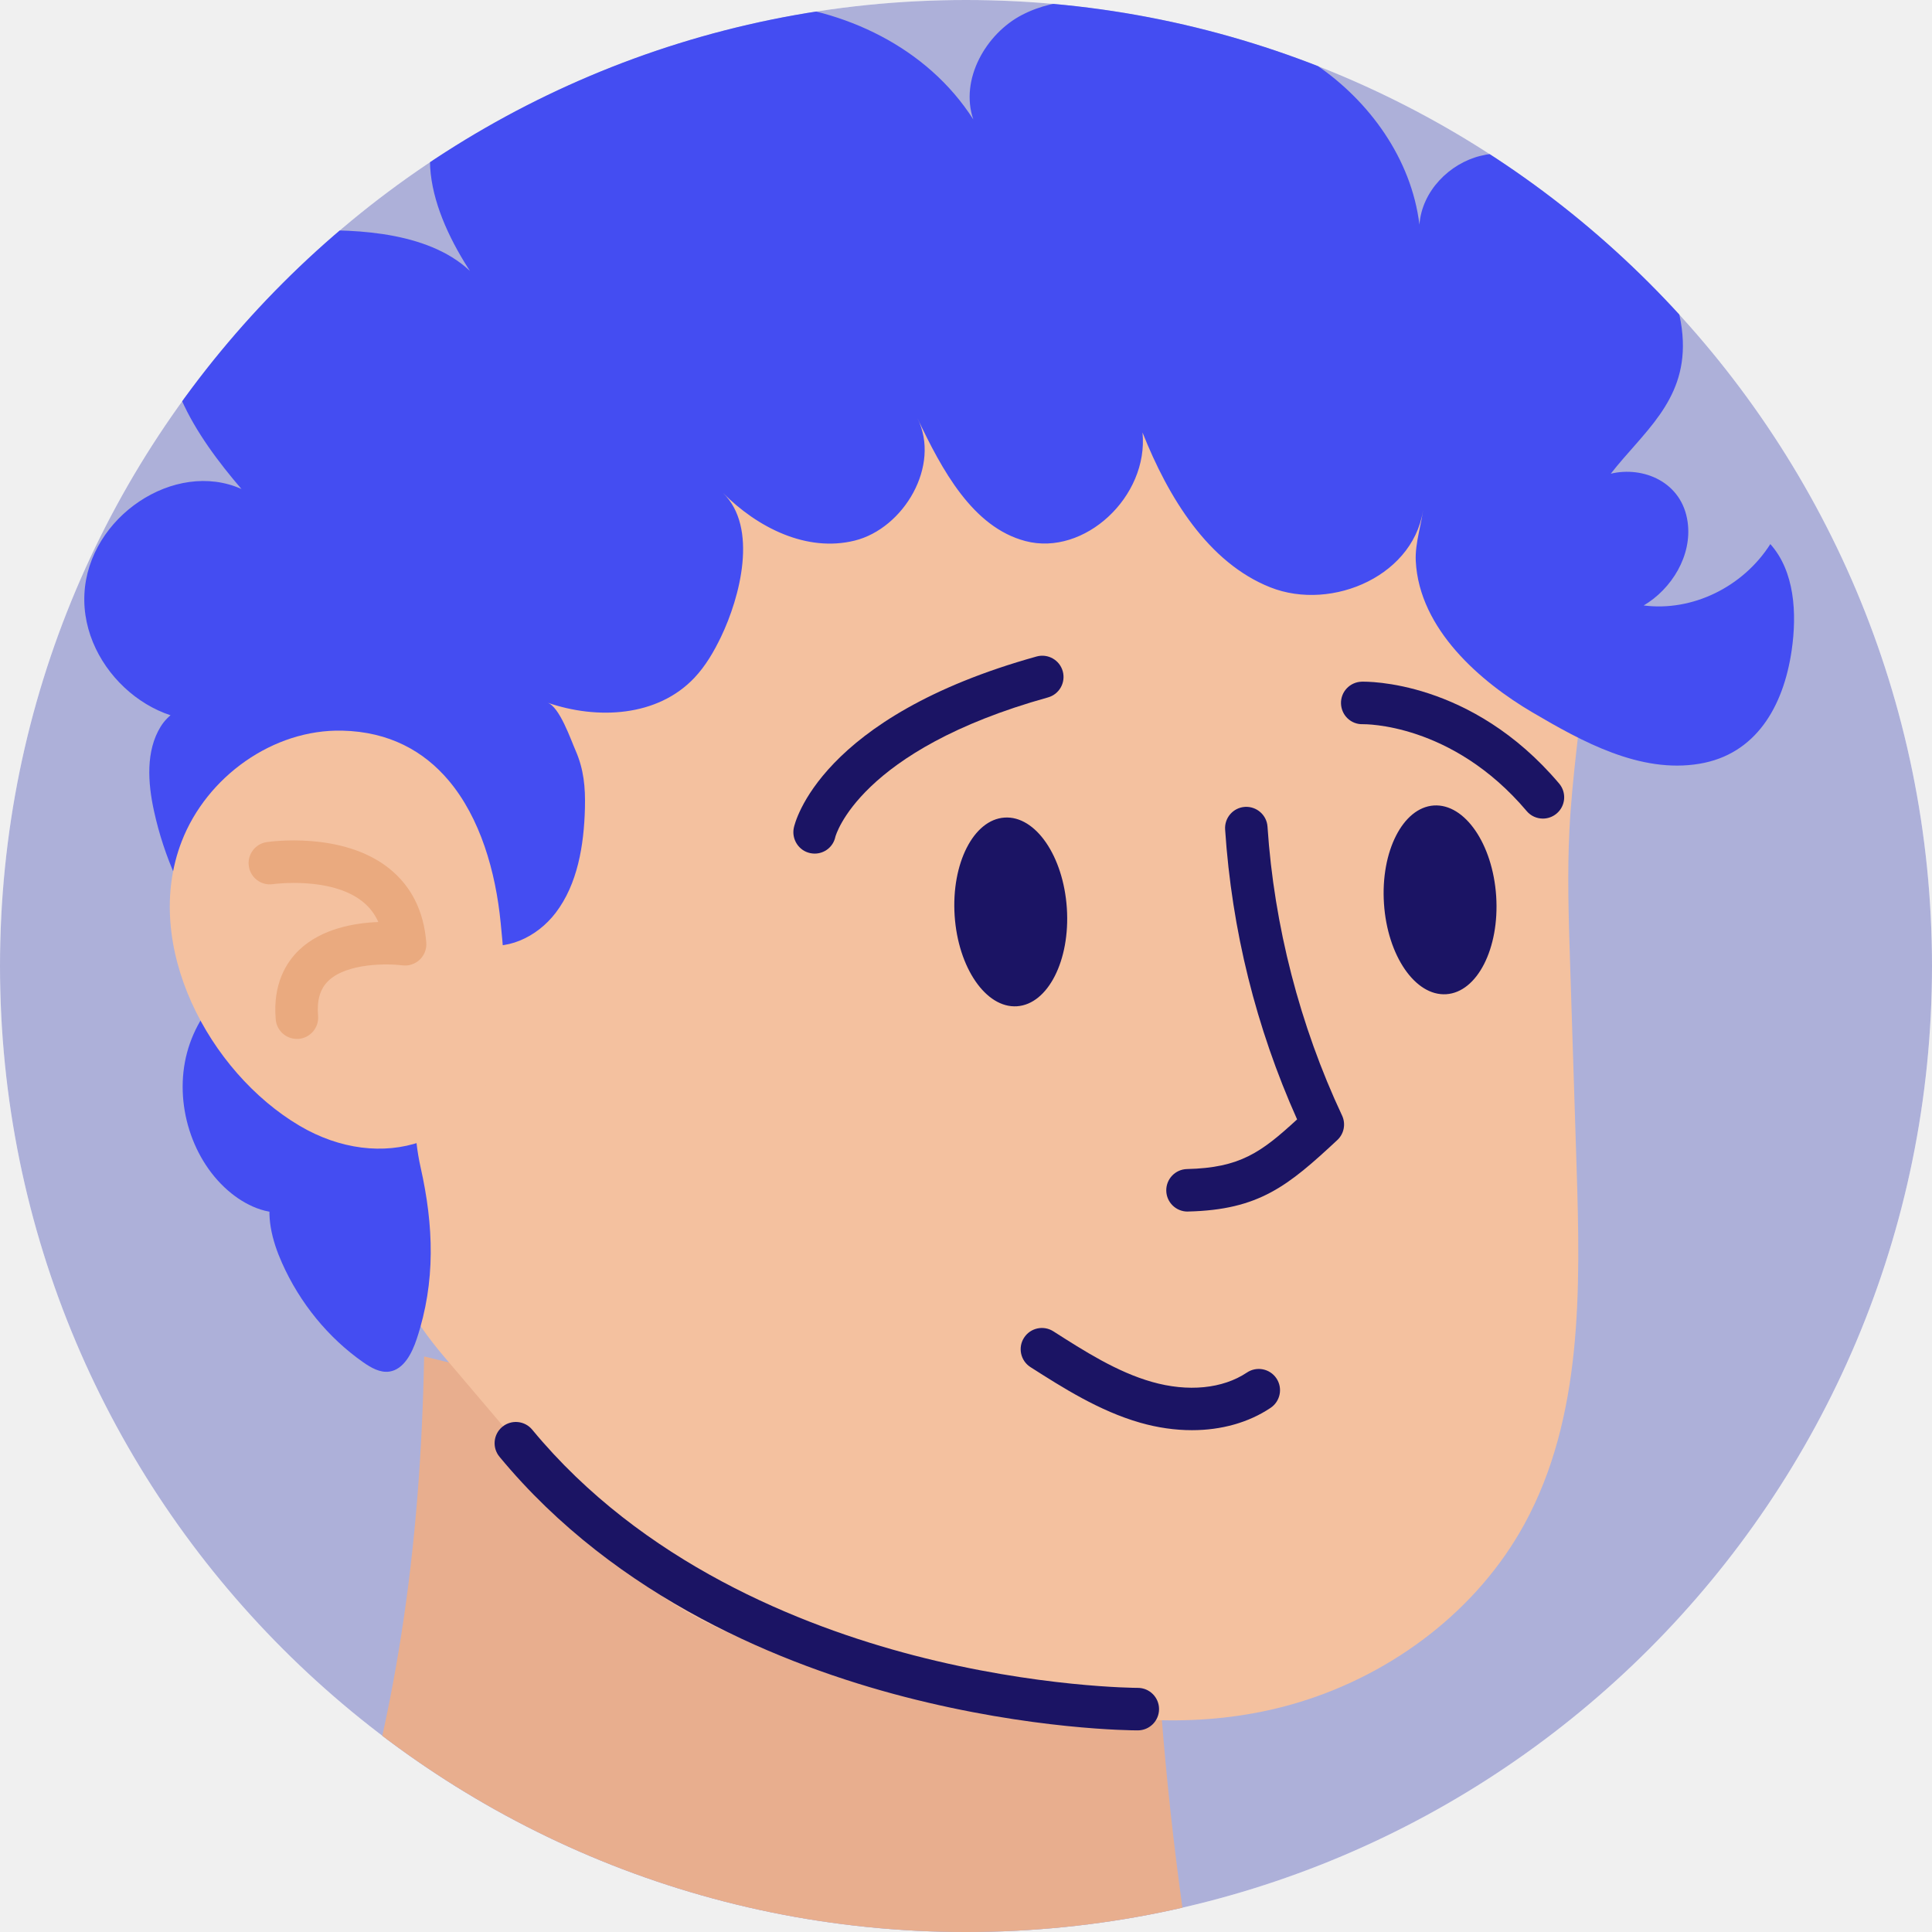
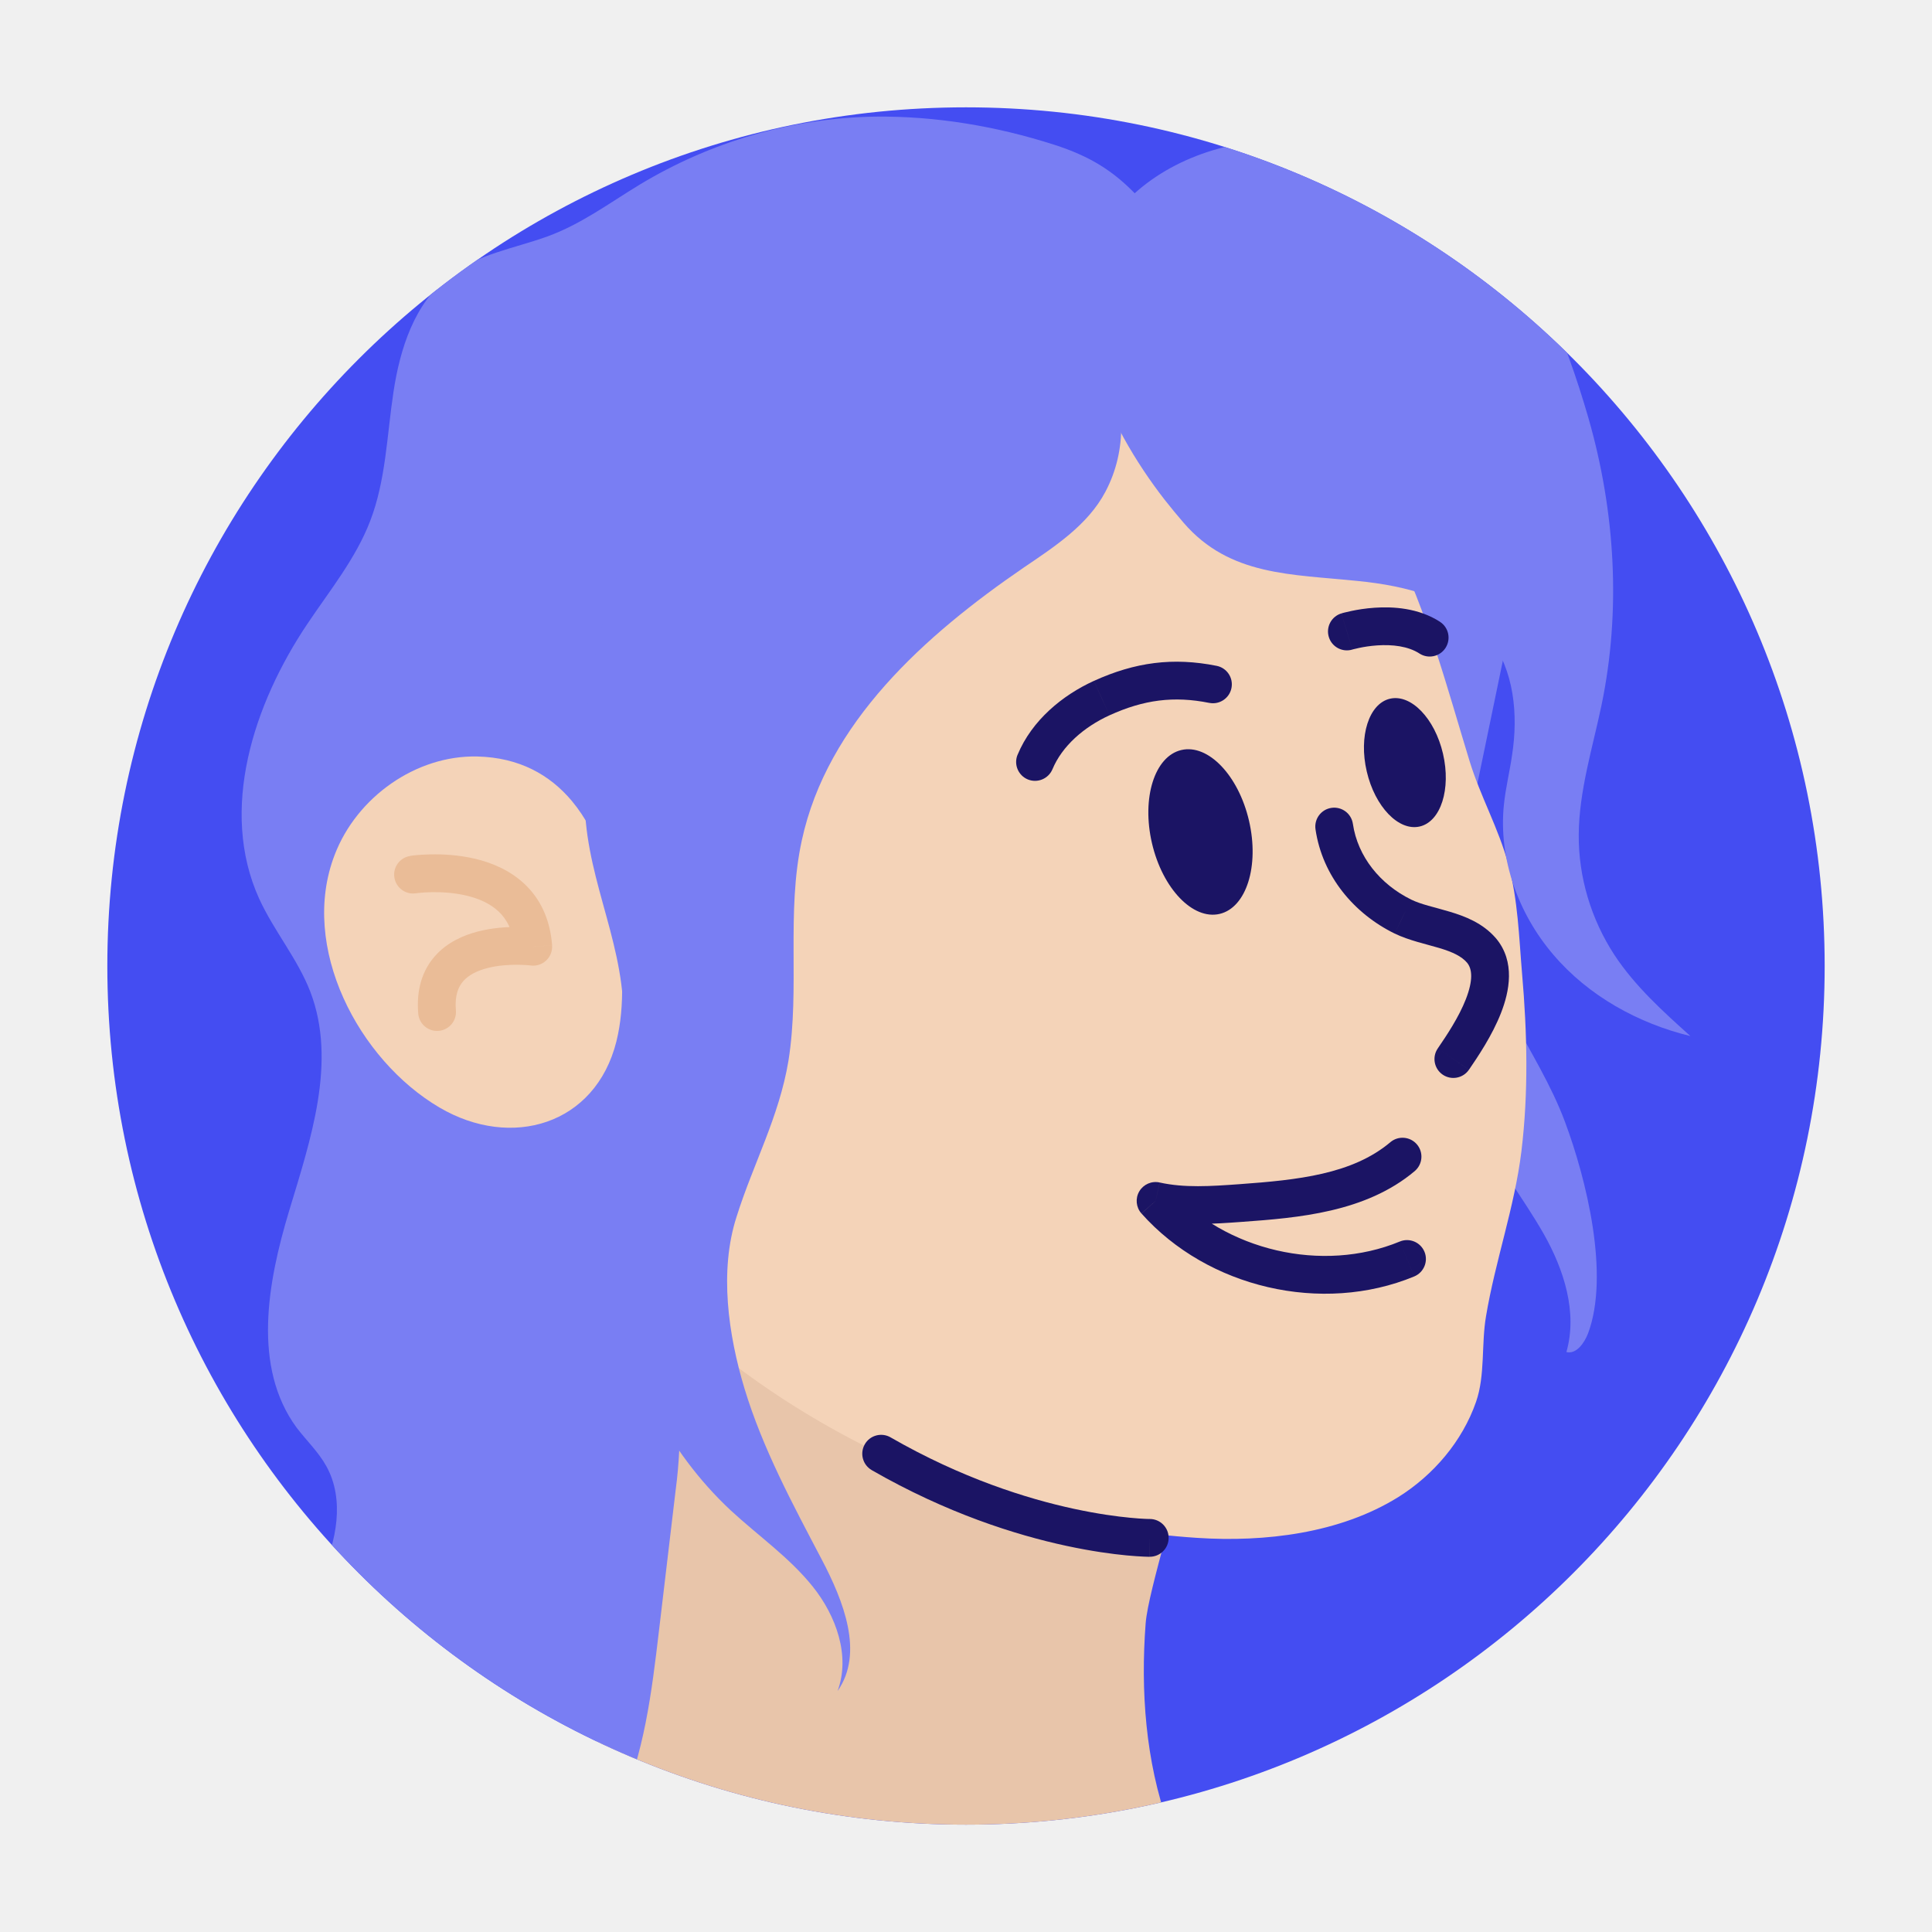
- <svg xmlns="http://www.w3.org/2000/svg" width="50" height="50" viewBox="0 0 50 50" fill="none">
-   <g clip-path="url(#clip0_83803_10959)">
-     <rect width="50" height="50" rx="25" fill="white" />
-     <path d="M50 0H0V50H50V0Z" fill="#ADB0D9" />
-     <path d="M30.691 50H8.439C8.518 49.765 8.599 49.531 8.678 49.297C10.266 44.592 10.885 40.037 10.976 35.105C16.61 36.539 22.527 35.924 28.34 35.864C30.503 35.842 29.776 37.535 29.804 39.11C29.838 41.079 29.94 43.047 30.11 45.009C30.254 46.678 30.448 48.343 30.691 50Z" fill="#ADB0D9" />
-     <path d="M30.691 50H8.439C8.518 49.765 8.599 49.531 8.678 49.297C10.266 44.592 10.885 40.037 10.976 35.105C16.61 36.539 22.527 35.924 28.34 35.864C30.503 35.842 29.776 37.535 29.804 39.11C29.838 41.079 29.94 43.047 30.11 45.009C30.254 46.678 30.448 48.343 30.691 50Z" fill="#E8AE8E" />
-     <path d="M14.91 39.132C14.946 39.175 14.983 39.218 15.019 39.26C15.483 39.806 15.95 40.355 16.496 40.82C19.343 43.242 23.774 43.52 27.281 44.204C29.411 44.619 31.543 44.69 33.642 44.047C36.062 43.305 38.233 41.669 39.449 39.449C40.963 36.683 40.902 33.357 40.802 30.205C40.745 28.416 40.688 26.628 40.631 24.839C40.595 23.717 40.56 22.594 40.617 21.473C40.757 18.71 41.479 15.876 40.883 13.122C40.388 10.836 38.476 8.45 36.342 7.481C32.974 5.952 28.939 5.549 25.295 5.961C22.658 6.259 19.975 6.575 17.551 7.652C15.373 8.62 12.55 9.855 11.387 12.016C9.912 14.756 9.073 17.924 8.716 21.002C8.421 23.546 8.474 26.131 8.877 28.661C9.258 31.054 9.895 33.231 11.477 35.092C12.62 36.439 13.765 37.785 14.91 39.132Z" fill="#F4C19F" />
-     <path d="M30.733 31.355C30.435 31.355 30.19 31.117 30.183 30.818C30.176 30.514 30.416 30.262 30.72 30.255C32.091 30.223 32.638 29.826 33.569 28.97C32.505 26.593 31.879 24.071 31.706 21.467C31.686 21.164 31.915 20.902 32.218 20.882C32.519 20.863 32.783 21.091 32.803 21.394C32.973 23.958 33.64 26.543 34.732 28.869C34.834 29.085 34.784 29.342 34.609 29.505C33.335 30.691 32.585 31.312 30.745 31.354C30.742 31.355 30.738 31.355 30.733 31.355Z" fill="#1B1464" />
-     <path d="M26.318 26.042C27.12 25.99 27.699 24.854 27.61 23.505C27.521 22.157 26.8 21.106 25.998 21.159C25.196 21.211 24.618 22.347 24.706 23.696C24.795 25.044 25.517 26.095 26.318 26.042Z" fill="#1B1464" />
-     <path d="M37.429 25.73C38.231 25.678 38.809 24.542 38.721 23.193C38.632 21.845 37.91 20.794 37.108 20.846C36.307 20.899 35.728 22.035 35.817 23.384C35.905 24.732 36.627 25.783 37.429 25.73Z" fill="#1B1464" />
-     <path d="M39.93 21.185C39.774 21.185 39.618 21.119 39.51 20.99C37.572 18.698 35.294 18.743 35.272 18.742C34.965 18.753 34.715 18.513 34.705 18.209C34.695 17.905 34.934 17.652 35.238 17.642C35.352 17.639 38.073 17.585 40.351 20.279C40.547 20.511 40.518 20.858 40.286 21.054C40.181 21.142 40.055 21.185 39.93 21.185Z" fill="#1B1464" />
-     <path d="M21.084 22.091C21.046 22.091 21.008 22.087 20.969 22.079C20.672 22.017 20.482 21.721 20.544 21.424C20.568 21.308 21.205 18.555 26.827 16.99C27.12 16.909 27.423 17.08 27.504 17.372C27.585 17.665 27.414 17.968 27.122 18.049C22.224 19.413 21.625 21.635 21.619 21.657C21.564 21.917 21.338 22.091 21.084 22.091Z" fill="#1B1464" />
-     <path d="M30.847 37.013C30.412 37.013 29.96 36.949 29.506 36.819C28.449 36.516 27.503 35.913 26.669 35.381C26.413 35.218 26.338 34.877 26.501 34.622C26.664 34.366 27.004 34.291 27.26 34.454C28.068 34.97 28.904 35.504 29.807 35.762C30.744 36.03 31.642 35.942 32.271 35.521C32.523 35.352 32.865 35.42 33.034 35.672C33.203 35.924 33.135 36.266 32.883 36.435C32.313 36.817 31.607 37.013 30.847 37.013Z" fill="#1B1464" />
-     <path d="M10.886 30.214C10.505 28.532 10.926 26.63 11.009 24.916C11.02 24.699 11.039 24.46 11.183 24.307C11.475 23.996 11.952 24.274 12.346 24.404C13.076 24.644 13.895 24.258 14.378 23.627C14.948 22.883 15.113 21.877 15.138 20.916C15.152 20.372 15.108 19.908 14.895 19.421C14.766 19.128 14.483 18.294 14.169 18.185C15.456 18.629 17.018 18.555 17.975 17.537C18.261 17.233 18.477 16.862 18.661 16.479C19.15 15.459 19.631 13.648 18.708 12.754C19.599 13.651 20.872 14.299 22.118 13.991C23.389 13.676 24.354 12.049 23.742 10.821C24.377 12.162 25.171 13.644 26.539 14.003C28.061 14.403 29.73 12.855 29.568 11.193C30.238 12.877 31.265 14.559 32.873 15.199C34.48 15.839 36.683 14.877 36.848 13.056C36.804 13.534 36.616 14.045 36.64 14.52C36.73 16.29 38.325 17.652 39.662 18.438C40.942 19.19 42.445 20.023 43.981 19.766C45.434 19.524 46.154 18.3 46.368 16.833C46.508 15.872 46.446 14.785 45.816 14.081C45.108 15.195 43.792 15.832 42.539 15.669C43.26 15.244 43.797 14.379 43.676 13.511C43.532 12.468 42.523 12.059 41.687 12.259C42.519 11.193 43.613 10.4 43.551 8.818C43.482 7.063 42.068 5.274 40.681 4.486C39.958 4.075 39.111 3.837 38.313 4.034C37.515 4.231 36.798 4.943 36.735 5.814C36.526 4.104 35.435 2.615 34.073 1.686C32.711 0.757 31.099 0.327 29.495 0.103C28.469 -0.041 27.378 -0.096 26.448 0.387C25.518 0.87 24.835 2.055 25.189 3.091C23.992 1.218 21.839 0.219 19.717 0.078C17.595 -0.063 15.491 0.557 13.507 1.373C12.752 1.684 11.966 2.059 11.512 2.773C10.531 4.317 11.606 6.372 12.727 7.802C12.059 6.334 10.26 5.996 8.73 5.963C7.135 5.929 5.223 6.236 4.555 7.78C3.83 9.454 5.082 11.296 6.249 12.655C4.524 11.884 2.288 13.376 2.185 15.367C2.082 17.358 4.15 19.104 5.945 18.539C5.51 17.95 4.541 18.18 4.156 18.808C3.771 19.435 3.825 20.257 3.985 20.987C4.244 22.174 4.747 23.3 5.447 24.264C5.986 25.006 7.176 25.601 7.616 24.788C6.344 24.912 5.191 25.931 4.841 27.241C4.491 28.55 4.968 30.065 5.988 30.884C6.441 31.248 7.026 31.483 7.577 31.341C8.128 31.199 8.584 30.585 8.445 29.999C7.892 29.752 7.233 30.222 7.049 30.83C6.865 31.438 7.04 32.105 7.297 32.682C7.76 33.723 8.496 34.623 9.399 35.255C9.604 35.398 9.838 35.533 10.08 35.496C10.449 35.44 10.661 35.025 10.785 34.651C11.279 33.165 11.223 31.716 10.886 30.214Z" fill="#444DF2" />
-     <path d="M11.608 20.195C10.969 19.44 10.076 18.937 8.857 18.909C7.066 18.868 5.351 20.102 4.703 21.773C3.66 24.464 5.404 27.748 7.755 29.136C9.843 30.368 12.294 29.65 12.903 27.213C13.173 26.132 13.067 24.998 12.958 23.889C12.828 22.553 12.428 21.165 11.608 20.195Z" fill="#F4C19F" />
-     <path d="M7.683 26.887C7.401 26.887 7.161 26.671 7.136 26.385C7.055 25.453 7.42 24.893 7.74 24.587C8.323 24.03 9.174 23.885 9.791 23.862C9.698 23.651 9.562 23.475 9.381 23.331C8.559 22.677 7.081 22.879 7.066 22.881C6.766 22.928 6.485 22.72 6.44 22.42C6.394 22.12 6.601 21.839 6.901 21.794C6.98 21.782 8.858 21.511 10.065 22.47C10.643 22.93 10.969 23.578 11.032 24.395C11.045 24.56 10.982 24.723 10.862 24.837C10.741 24.951 10.576 25.004 10.411 24.983C10.045 24.936 8.986 24.916 8.498 25.384C8.284 25.59 8.197 25.886 8.232 26.29C8.258 26.593 8.034 26.859 7.732 26.886C7.715 26.886 7.699 26.887 7.683 26.887Z" fill="#EAAA7F" />
-     <path d="M29.444 44.782C29.289 44.782 26.707 44.768 23.398 43.911C20.298 43.108 15.964 41.378 12.926 37.7C12.733 37.466 12.766 37.119 13 36.926C13.234 36.733 13.581 36.766 13.774 37C16.618 40.443 20.712 42.075 23.645 42.839C26.852 43.674 29.414 43.682 29.446 43.682C29.75 43.682 29.996 43.928 29.996 44.231C29.996 44.535 29.751 44.781 29.447 44.782C29.447 44.782 29.446 44.782 29.444 44.782Z" fill="#1B1464" />
+ <svg xmlns="http://www.w3.org/2000/svg" width="72" height="72" viewBox="0 0 72 72" fill="none">
+   <g clip-path="url(#clip0_111335_16272)">
+     <path d="M68 4H4V68H68V4Z" fill="#444DF2" />
+     <path d="M55.175 42.029C55.789 43.437 56.775 44.653 57.53 45.984C58.285 47.315 58.797 48.915 58.375 50.387C58.746 50.477 59.04 50.054 59.181 49.696C60 47.507 59.117 43.936 58.323 41.811C57.312 39.085 55.136 36.73 55.021 33.824C54.048 36.41 54.048 39.482 55.175 42.029Z" fill="#797EF3" />
+     <path d="M53.561 13.434C55.302 15.546 56.659 18.131 56.608 20.87C56.582 21.83 56.39 22.765 56.198 23.699C55.801 25.619 55.405 27.526 55.008 29.446C54.905 29.92 54.816 30.394 54.56 30.803C53.971 31.763 52.627 32.07 51.577 31.686C50.528 31.302 49.747 30.342 49.337 29.306C48.697 27.718 48.774 25.901 49.248 24.262C49.721 22.611 50.566 21.101 51.437 19.629C52.089 18.528 52.781 17.414 53.805 16.646L53.561 13.434Z" fill="#797EF3" />
+     <path d="M43.539 68H29.818C29.805 68 29.805 68 29.792 68C27.475 67.885 25.133 67.962 22.803 67.987C22.343 67.987 21.882 68 21.408 68C21.498 67.693 21.587 67.398 21.664 67.104C23.123 62.048 23.827 57.146 24.083 51.962C24.135 50.963 24.16 49.952 24.186 48.941C24.531 49.043 24.877 49.133 25.235 49.222C25.312 49.248 25.376 49.261 25.453 49.274C26.042 49.414 26.631 49.542 27.232 49.632C32.455 50.528 37.843 49.965 43.155 49.901C45.255 49.875 44.295 53.984 43.463 57.197C43.463 57.21 43.45 57.222 43.45 57.235C43.079 58.63 42.746 59.859 42.695 60.499C42.503 63.021 42.695 65.632 43.539 68Z" fill="#E8C5AA" />
+     <path d="M48.224 15.251C47.008 14.381 45.549 13.83 44 13.293C37.114 10.899 28.614 11.616 23.251 16.966C21.203 19.002 19.731 21.587 18.95 24.378C18.106 27.386 18.541 30.048 18.733 33.082C19.027 37.894 19.782 42.989 22.906 46.662C28.192 52.883 36.512 56.787 44.614 57.312C47.136 57.478 49.939 57.146 52.115 55.789C53.421 54.97 54.496 53.715 55.008 52.243C55.354 51.245 55.2 50.106 55.379 49.056C55.725 46.982 56.442 44.998 56.698 42.912C56.966 40.71 56.915 38.483 56.723 36.282C56.608 34.925 56.57 33.53 56.211 32.211C55.853 30.88 55.174 29.69 54.765 28.358C53.946 25.683 53.178 22.752 51.91 20.256C51.014 18.502 49.837 16.39 48.224 15.251Z" fill="#F4D3B8" />
+     <path d="M45.451 34.059C46.449 33.826 46.939 32.27 46.546 30.583C46.153 28.896 45.025 27.718 44.026 27.951C43.028 28.183 42.538 29.739 42.931 31.426C43.324 33.113 44.452 34.291 45.451 34.059Z" fill="#1B1464" />
+     <path d="M52.91 30.801C53.695 30.618 54.082 29.403 53.776 28.088C53.471 26.774 52.585 25.856 51.8 26.039C51.016 26.222 50.628 27.437 50.935 28.751C51.241 30.066 52.125 30.984 52.91 30.801Z" fill="#1B1464" />
+     <path d="M54.672 35.876C54.866 36.108 54.905 36.527 54.628 37.238C54.367 37.906 53.917 38.582 53.582 39.071L54.744 39.866C55.074 39.383 55.612 38.587 55.938 37.75C56.249 36.956 56.48 35.84 55.753 34.971L54.672 35.876ZM51.974 34.79C52.503 35.048 53.189 35.195 53.628 35.327C54.135 35.478 54.468 35.636 54.68 35.884L55.748 34.966C55.256 34.394 54.584 34.143 54.031 33.978C53.41 33.792 52.983 33.715 52.59 33.525L51.974 34.79ZM49.025 30.906C49.281 32.654 50.465 34.051 51.972 34.789L52.591 33.525C51.435 32.958 50.597 31.922 50.418 30.701L49.025 30.906ZM53.582 39.071C53.362 39.392 53.445 39.83 53.765 40.049C54.085 40.268 54.524 40.186 54.743 39.866L53.582 39.071ZM55.213 35.424L55.753 34.972C55.75 34.97 55.749 34.967 55.746 34.966L55.213 35.424ZM52.281 34.157L51.972 34.789C51.973 34.789 51.973 34.79 51.974 34.79L52.281 34.157ZM50.418 30.701C50.361 30.316 50.004 30.051 49.619 30.107C49.234 30.163 48.969 30.52 49.025 30.906L50.418 30.701Z" fill="#1B1464" />
+     <path d="M46.291 45.535C48.373 45.384 50.894 45.184 52.723 43.643L51.816 42.566C50.394 43.764 48.359 43.974 46.19 44.131L46.291 45.535ZM42.913 45.443C44.068 45.699 45.247 45.61 46.291 45.535L46.19 44.131C45.11 44.209 44.139 44.273 43.219 44.069L42.913 45.443ZM52.167 46.268C49.284 47.459 45.659 46.612 43.592 44.288L42.54 45.224C45.004 47.994 49.264 48.991 52.704 47.57L52.167 46.268ZM52.722 43.643C53.019 43.392 53.057 42.948 52.807 42.651C52.556 42.354 52.112 42.316 51.815 42.566L52.722 43.643ZM43.066 44.755L43.218 44.068C42.92 44.001 42.613 44.136 42.458 44.398C42.303 44.662 42.336 44.995 42.538 45.222L43.066 44.755ZM52.704 47.569C53.064 47.42 53.234 47.008 53.086 46.65C52.937 46.29 52.525 46.12 52.167 46.268L52.704 47.569Z" fill="#1B1464" />
+     <path d="M40.763 25.376C39.594 25.911 38.459 26.839 37.923 28.127L39.222 28.668C39.581 27.804 40.392 27.094 41.348 26.657L40.763 25.376ZM45.341 24.814C43.715 24.489 42.298 24.678 40.765 25.376L41.348 26.657C42.63 26.074 43.748 25.931 45.066 26.195L45.341 24.814ZM37.923 28.125C37.773 28.484 37.943 28.896 38.301 29.046C38.66 29.195 39.072 29.025 39.222 28.667L37.923 28.125ZM41.056 26.016L40.764 25.375C40.764 25.375 40.763 25.375 40.763 25.376L41.056 26.016ZM45.065 26.194C45.446 26.271 45.818 26.022 45.893 25.642C45.97 25.261 45.722 24.89 45.341 24.814L45.065 26.194Z" fill="#1B1464" />
+     <path d="M50.195 23.533C50.4 24.206 50.4 24.206 50.399 24.206C50.399 24.206 50.399 24.206 50.4 24.206C50.401 24.206 50.405 24.205 50.409 24.203C50.418 24.201 50.435 24.196 50.456 24.191C50.5 24.179 50.565 24.164 50.65 24.146C50.819 24.11 51.057 24.07 51.325 24.052C51.886 24.014 52.474 24.079 52.9 24.355L53.664 23.172C52.86 22.653 51.905 22.602 51.232 22.648C50.884 22.671 50.579 22.723 50.363 22.769C50.254 22.792 50.166 22.813 50.102 22.829C50.07 22.836 50.045 22.844 50.026 22.849C50.017 22.852 50.01 22.854 50.005 22.856C50.002 22.857 49.999 22.857 49.997 22.858C49.995 22.858 49.995 22.858 49.994 22.86H49.993C49.99 22.86 49.99 22.86 50.195 23.533ZM52.899 24.355C53.225 24.566 53.661 24.472 53.871 24.145C54.081 23.817 53.989 23.382 53.661 23.172L52.899 24.355ZM49.99 22.86C49.618 22.972 49.408 23.365 49.521 23.738C49.633 24.11 50.026 24.32 50.399 24.207L49.99 22.86Z" fill="#1B1464" />
+     <path d="M43.398 18.618C43.629 18.912 43.872 19.206 44.115 19.488C45.831 21.472 48.135 21.395 50.592 21.651C52.422 21.83 54.381 22.317 55.507 23.776C56.429 24.979 56.583 26.63 56.352 28.128C56.263 28.755 56.109 29.37 56.045 29.997C55.84 32.006 56.583 34.054 57.888 35.578C59.194 37.114 61.05 38.138 62.995 38.611C61.971 37.69 60.934 36.755 60.166 35.59C59.296 34.259 58.822 32.685 58.835 31.098C58.848 29.472 59.347 27.885 59.68 26.298C60.422 22.752 60.192 19.04 59.194 15.571C58.362 12.704 56.928 8.762 54.253 7.11C52.051 5.741 49.658 5.05 47.034 5.254C44.806 5.434 42.566 6.47 41.299 8.326C39.123 11.514 41.299 15.917 43.398 18.618Z" fill="#797EF3" />
+     <path d="M42.72 12.883C42.528 13.024 42.336 13.152 42.144 13.28C41.888 13.446 41.632 13.613 41.376 13.766C41.21 13.869 41.043 13.971 40.877 14.074C38.304 15.712 35.719 17.35 33.376 19.309C31.891 20.55 30.509 21.894 29.152 23.264C28.538 23.878 27.744 24.442 27.194 25.094C26.656 25.734 26.669 26.413 26.579 27.245C26.567 27.373 26.554 27.514 26.528 27.642C26.042 31.827 25.555 36.013 25.056 40.186C24.698 43.206 25.005 46.125 25.21 49.043C25.21 49.094 25.223 49.146 25.223 49.197C25.325 50.81 25.402 52.422 25.312 54.074C25.287 54.547 25.248 55.021 25.184 55.494C24.979 57.261 24.762 59.014 24.557 60.781C24.288 63.059 24.007 65.389 23.047 67.475C22.97 67.642 22.88 67.821 22.791 67.987H10.656C10.362 67.731 10.093 67.475 9.901 67.168C9.146 65.939 9.517 63.712 9.978 62.458C10.477 61.139 11.347 59.987 11.949 58.72C12.551 57.44 12.845 55.878 12.167 54.65C11.872 54.112 11.424 53.69 11.053 53.203C9.402 50.95 9.965 47.814 10.771 45.139C11.578 42.464 12.563 39.571 11.565 36.96C11.091 35.731 10.208 34.694 9.658 33.491C8.16 30.189 9.44 26.246 11.463 23.238C12.295 21.997 13.255 20.819 13.792 19.424C14.381 17.901 14.419 16.224 14.663 14.611C14.906 12.998 15.443 11.309 16.736 10.298C17.799 9.466 19.155 9.261 20.397 8.813C21.664 8.352 22.701 7.571 23.84 6.88C26.49 5.28 29.511 4.397 32.608 4.346C34.874 4.32 37.139 4.704 39.29 5.395C40.647 5.83 41.479 6.381 42.272 7.187C42.682 7.61 43.091 8.109 43.552 8.685C43.898 9.12 44.243 9.568 44.346 10.106C44.551 11.245 43.68 12.179 42.72 12.883Z" fill="#797EF3" />
+     <path d="M21.306 29.843C20.486 28.87 19.347 28.23 17.786 28.192C15.494 28.141 13.293 29.715 12.474 31.853C11.142 35.296 13.37 39.507 16.378 41.274C19.053 42.848 22.189 41.926 22.97 38.816C23.315 37.434 23.174 35.974 23.046 34.566C22.867 32.864 22.355 31.098 21.306 29.843Z" fill="#F4D3B8" />
+     <path d="M19.872 35.283C19.966 34.586 19.964 34.586 19.964 34.586C19.964 34.586 19.964 34.586 19.963 34.586H19.962C19.96 34.586 19.959 34.586 19.958 34.586C19.954 34.586 19.95 34.584 19.945 34.584C19.935 34.583 19.921 34.582 19.904 34.579C19.87 34.575 19.822 34.57 19.762 34.566C19.643 34.557 19.477 34.547 19.28 34.546C18.889 34.543 18.352 34.574 17.808 34.715C17.269 34.854 16.663 35.118 16.213 35.627C15.743 36.157 15.509 36.877 15.587 37.777L16.99 37.655C16.94 37.083 17.09 36.762 17.267 36.561C17.465 36.338 17.772 36.178 18.161 36.078C18.545 35.978 18.951 35.953 19.273 35.954C19.432 35.955 19.562 35.963 19.653 35.969C19.698 35.973 19.733 35.976 19.754 35.978C19.766 35.98 19.774 35.981 19.777 35.981C19.78 35.981 19.781 35.981 19.781 35.981C19.779 35.981 19.779 35.981 19.872 35.283ZM15.392 32.595C15.497 33.291 15.497 33.291 15.497 33.291C15.497 33.291 15.5 33.291 15.502 33.29C15.507 33.289 15.516 33.289 15.528 33.286C15.552 33.284 15.591 33.279 15.642 33.274C15.743 33.263 15.891 33.253 16.072 33.249C16.435 33.242 16.909 33.265 17.376 33.375C17.846 33.485 18.27 33.674 18.582 33.969C18.879 34.25 19.12 34.667 19.172 35.334L20.576 35.227C20.499 34.231 20.117 33.48 19.55 32.945C18.998 32.424 18.317 32.148 17.7 32.002C17.079 31.857 16.48 31.831 16.045 31.84C15.825 31.844 15.642 31.858 15.511 31.869C15.446 31.876 15.393 31.882 15.356 31.886C15.337 31.889 15.323 31.89 15.312 31.892C15.306 31.894 15.301 31.894 15.297 31.894C15.296 31.894 15.294 31.894 15.294 31.895H15.292C15.292 31.895 15.292 31.895 15.291 31.895C15.287 31.899 15.287 31.899 15.392 32.595ZM15.587 37.777C15.62 38.164 15.962 38.451 16.35 38.417C16.738 38.383 17.024 38.042 16.99 37.654L15.587 37.777ZM19.872 35.283L19.779 35.981C19.989 36.009 20.201 35.94 20.356 35.794C20.511 35.648 20.59 35.441 20.574 35.228L19.872 35.283ZM15.287 31.899C14.903 31.958 14.638 32.316 14.697 32.7C14.756 33.084 15.114 33.349 15.498 33.29L15.287 31.899Z" fill="#EABC97" />
+     <path d="M22.983 21.523C23.763 19.334 25.069 17.261 26.4 15.392C27.693 13.562 29.447 12.064 31.456 11.066C33.338 10.144 35.514 9.658 37.536 10.195C40.839 11.078 42.848 15.2 41.197 18.323C40.544 19.565 39.303 20.371 38.151 21.152C34.451 23.686 30.829 26.938 29.882 31.315C29.293 34.016 29.818 36.819 29.383 39.533C29.037 41.619 28.064 43.386 27.45 45.344C26.797 47.366 27.142 49.747 27.744 51.744C28.422 53.984 29.536 56.045 30.624 58.118C31.43 59.654 32.211 61.6 31.213 63.021C31.699 61.715 31.162 60.218 30.291 59.13C29.421 58.042 28.256 57.235 27.232 56.288C24.864 54.074 23.315 51.014 22.867 47.814C22.675 46.483 22.522 45.05 22.432 43.693C22.33 42.067 23.008 40.454 23.187 38.842C23.52 35.795 22.099 33.453 21.831 30.624C21.549 27.654 21.971 24.365 22.983 21.523Z" fill="#797EF3" />
+     <path d="M42.848 57.312C42.848 56.608 42.848 56.608 42.848 56.608C42.847 56.608 42.846 56.608 42.842 56.608C42.835 56.608 42.825 56.608 42.81 56.608C42.78 56.607 42.734 56.605 42.671 56.603C42.547 56.598 42.36 56.586 42.116 56.562C41.628 56.516 40.915 56.421 40.035 56.232C38.272 55.853 35.84 55.091 33.188 53.566L32.486 54.787C35.286 56.397 37.86 57.205 39.739 57.609C40.678 57.811 41.447 57.914 41.983 57.965C42.252 57.99 42.463 58.003 42.609 58.01C42.682 58.014 42.739 58.015 42.779 58.016C42.799 58.016 42.815 58.017 42.826 58.017C42.831 58.017 42.837 58.017 42.84 58.017C42.842 58.017 42.844 58.017 42.844 58.017H42.846C42.848 58.016 42.848 58.016 42.848 57.312ZM33.189 53.566C32.853 53.372 32.421 53.487 32.228 53.825C32.035 54.163 32.15 54.593 32.488 54.787L33.189 53.566ZM42.848 58.016C43.237 58.016 43.552 57.701 43.552 57.312C43.552 56.923 43.237 56.608 42.848 56.608V58.016Z" fill="#1B1464" />
  </g>
  <defs>
-     <clipPath id="clip0_83803_10959">
-       <rect width="50" height="50" rx="25" fill="white" />
+     <clipPath id="clip0_111335_16272">
+       <rect x="4" y="4" width="64" height="64" rx="32" fill="white" />
    </clipPath>
  </defs>
</svg>
